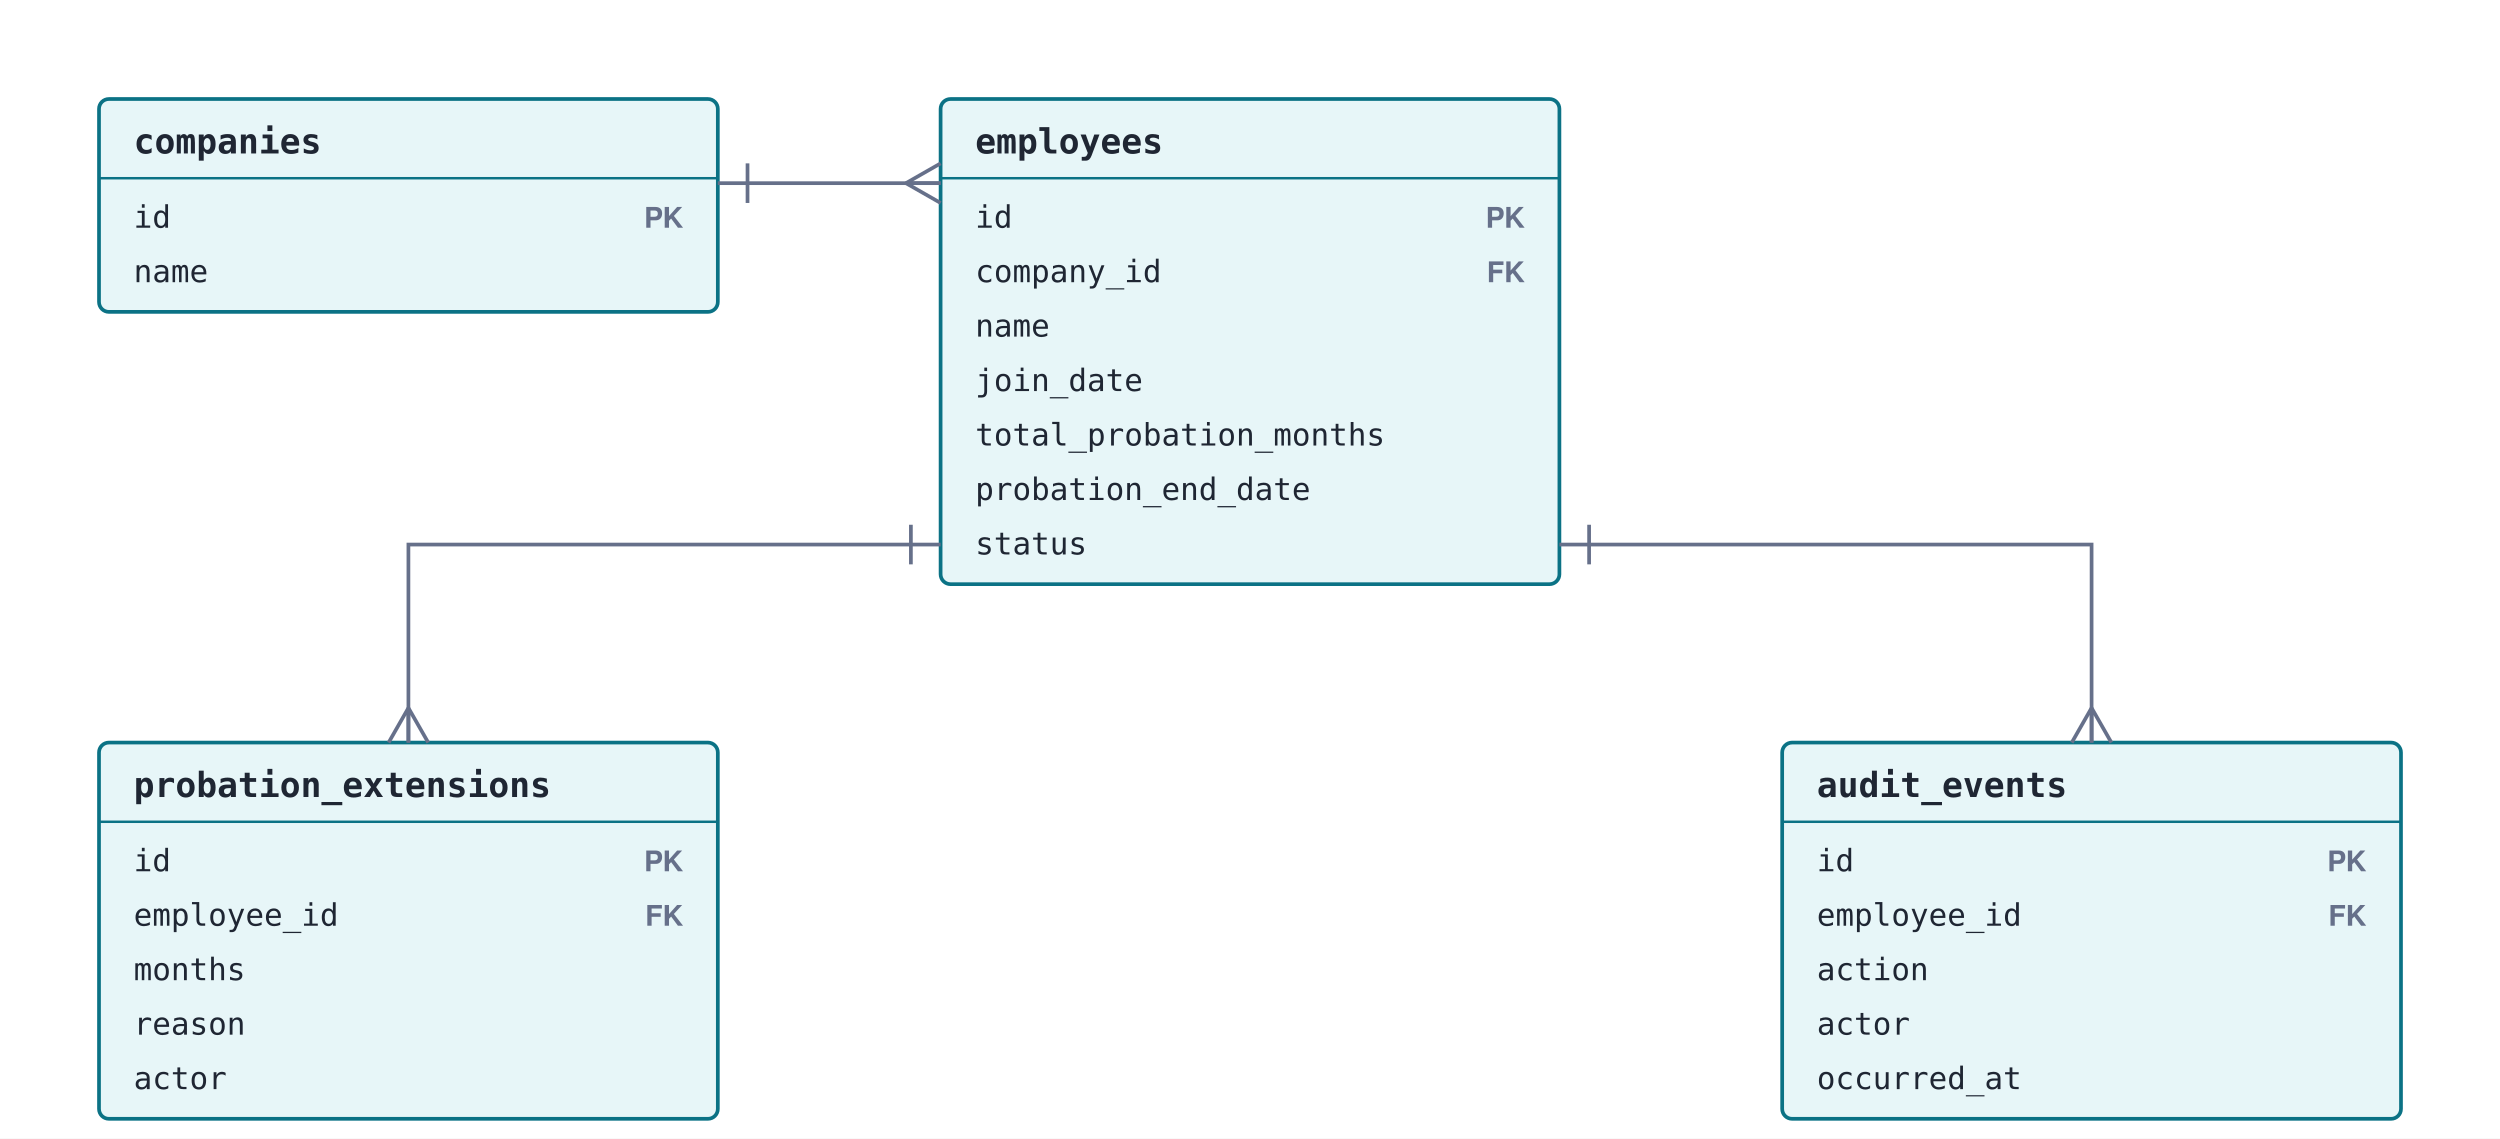
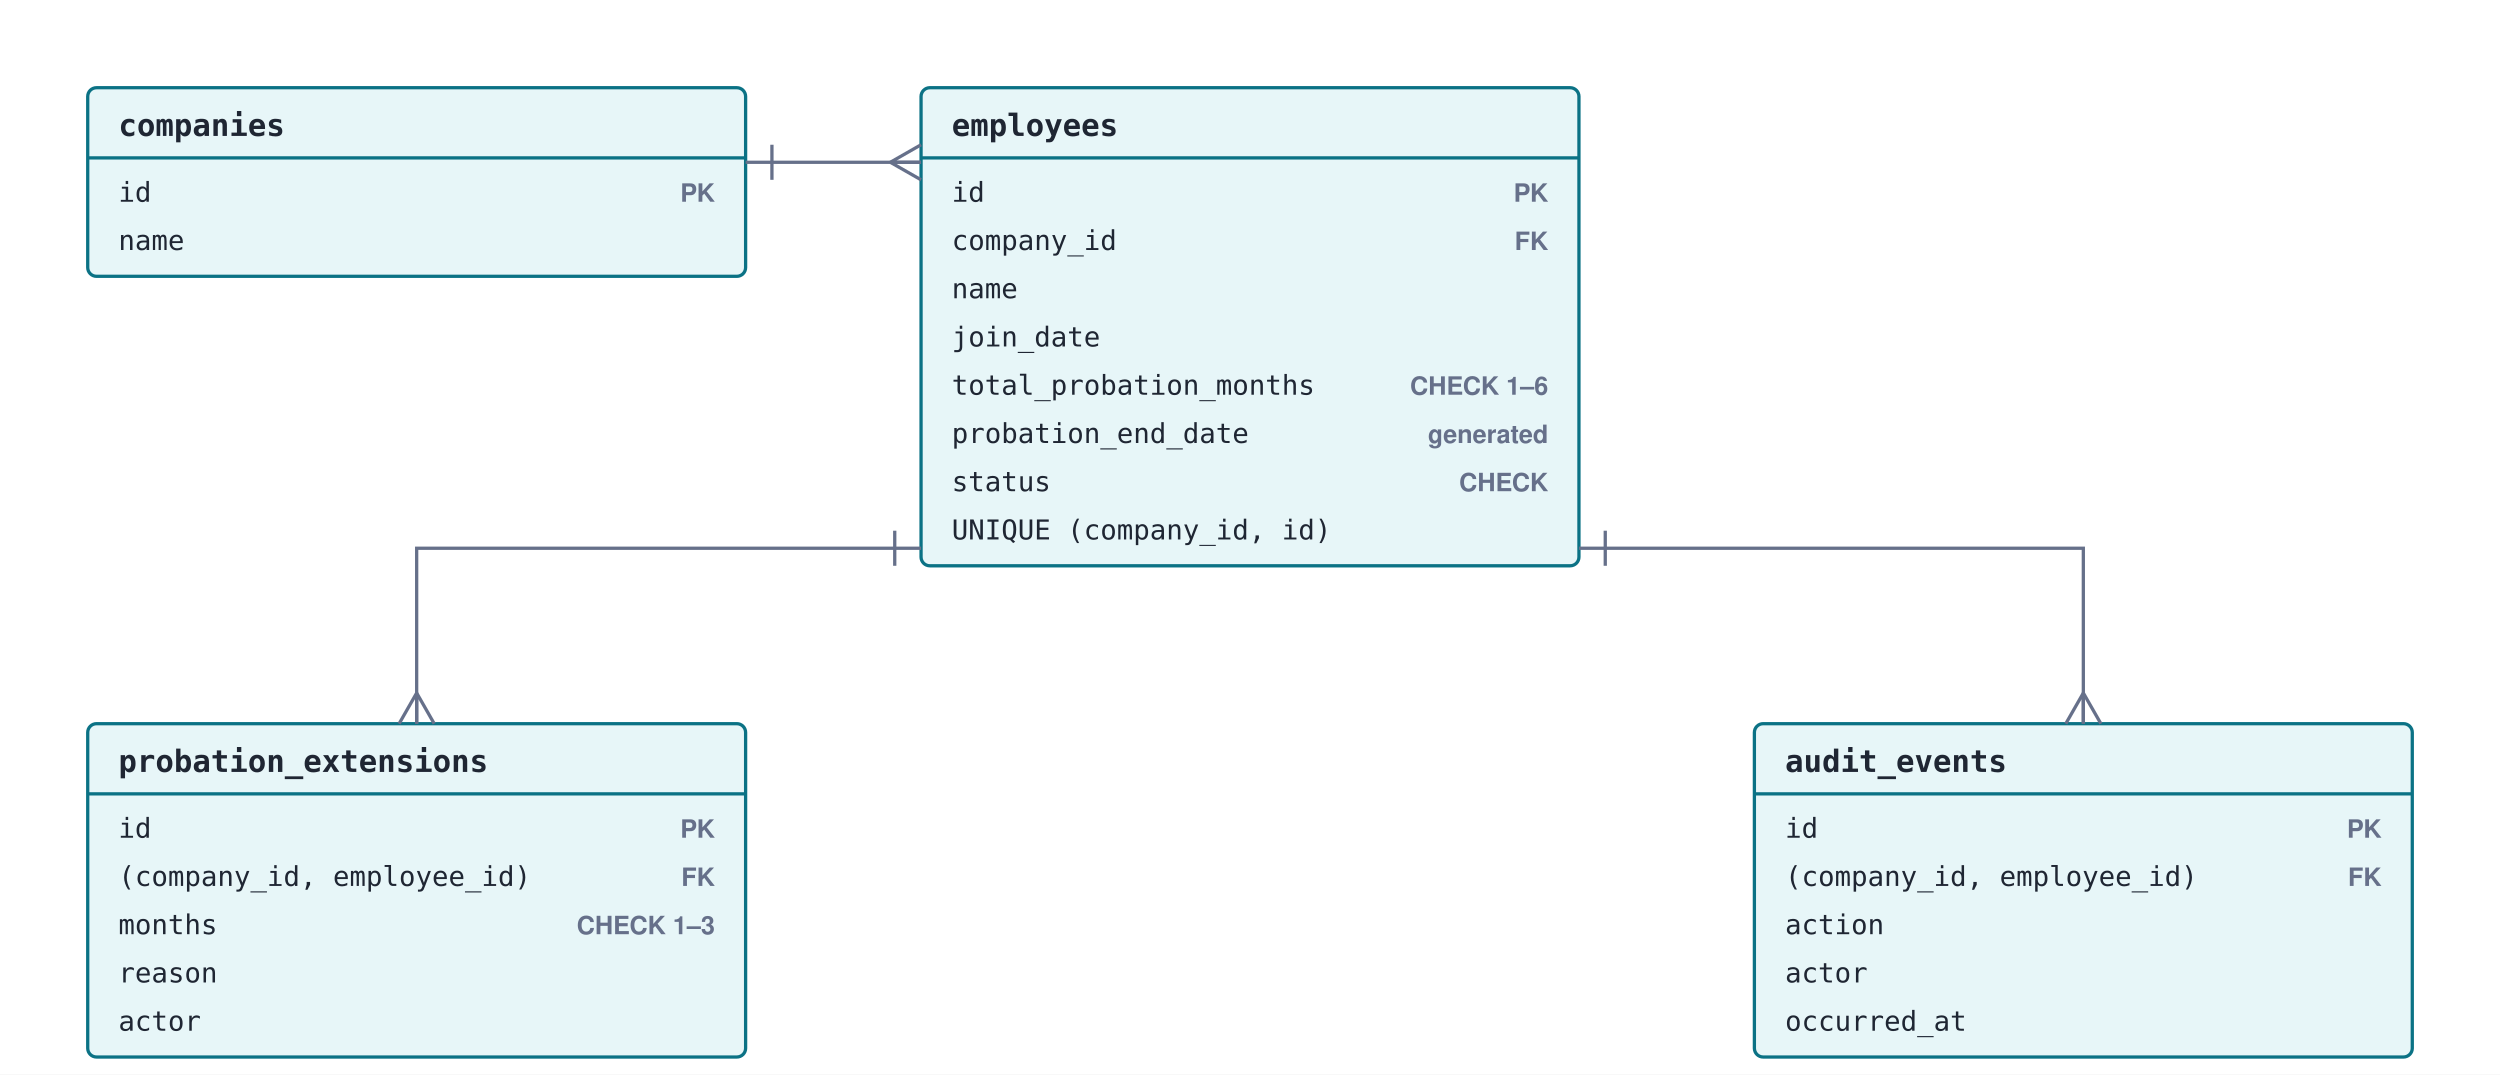
- <svg xmlns="http://www.w3.org/2000/svg" viewBox="0 0 1010 460" width="1010" height="460" role="img" aria-labelledby="title desc">
+ <svg xmlns="http://www.w3.org/2000/svg" viewBox="0 0 1140 490" width="1140" height="490" role="img" aria-labelledby="title desc">
  <defs>
    <marker id="head-ok" viewBox="0 0 10 10" refX="9" refY="5" markerWidth="8" markerHeight="8" orient="auto-start-reverse" markerUnits="userSpaceOnUse">
      <path d="M0,0 L10,5 L0,10 z" fill="#2b8a3e" />
    </marker>
    <marker id="head-err" viewBox="0 0 10 10" refX="9" refY="5" markerWidth="8" markerHeight="8" orient="auto-start-reverse" markerUnits="userSpaceOnUse">
      <path d="M0,0 L10,5 L0,10 z" fill="#c92a2a" />
    </marker>
    <marker id="head-main" viewBox="0 0 10 10" refX="9" refY="5" markerWidth="8" markerHeight="8" orient="auto-start-reverse" markerUnits="userSpaceOnUse">
      <path d="M0,0 L10,5 L0,10 z" fill="#3b5bdb" />
    </marker>
    <marker id="head-muted" viewBox="0 0 10 10" refX="9" refY="5" markerWidth="8" markerHeight="8" orient="auto-start-reverse" markerUnits="userSpaceOnUse">
      <path d="M0,0 L10,5 L0,10 z" fill="#66708a" />
    </marker>
  </defs>
-   <rect width="1010" height="460" fill="#ffffff" />
-   <rect x="40" y="40" width="250" height="86" rx="4" fill="#e7f6f8" stroke="#0b7285" stroke-width="1.5" />
+   <rect width="1140" height="490" fill="#ffffff" />
+   <rect x="40" y="40" width="300" height="86" rx="4" fill="#e7f6f8" stroke="#0b7285" stroke-width="1.5" />
  <text x="54" y="62" font-family="ui-monospace, SFMono-Regular, Consolas, monospace" font-size="14" font-weight="600" fill="#1f2633" text-anchor="start">companies</text>
-   <line x1="40" y1="72" x2="290" y2="72" stroke="#0b7285" stroke-width="1" />
+   <line x1="40" y1="72" x2="340" y2="72" stroke="#0b7285" stroke-width="1.5" />
  <text x="54" y="92" font-family="ui-monospace, SFMono-Regular, Consolas, monospace" font-size="12.5" font-weight="400" fill="#1f2633" text-anchor="start">id</text>
-   <text x="276" y="92" font-family="'Segoe UI', system-ui, -apple-system, Helvetica, Arial, sans-serif" font-size="11.5" font-weight="600" fill="#66708a" text-anchor="end">PK</text>
+   <text x="326" y="92" font-family="'Segoe UI', system-ui, -apple-system, Helvetica, Arial, sans-serif" font-size="11.5" font-weight="600" fill="#66708a" text-anchor="end">PK</text>
  <text x="54" y="114" font-family="ui-monospace, SFMono-Regular, Consolas, monospace" font-size="12.5" font-weight="400" fill="#1f2633" text-anchor="start">name</text>
-   <rect x="380" y="40" width="250" height="196" rx="4" fill="#e7f6f8" stroke="#0b7285" stroke-width="1.5" />
-   <text x="394" y="62" font-family="ui-monospace, SFMono-Regular, Consolas, monospace" font-size="14" font-weight="600" fill="#1f2633" text-anchor="start">employees</text>
-   <line x1="380" y1="72" x2="630" y2="72" stroke="#0b7285" stroke-width="1" />
-   <text x="394" y="92" font-family="ui-monospace, SFMono-Regular, Consolas, monospace" font-size="12.5" font-weight="400" fill="#1f2633" text-anchor="start">id</text>
-   <text x="616" y="92" font-family="'Segoe UI', system-ui, -apple-system, Helvetica, Arial, sans-serif" font-size="11.5" font-weight="600" fill="#66708a" text-anchor="end">PK</text>
-   <text x="394" y="114" font-family="ui-monospace, SFMono-Regular, Consolas, monospace" font-size="12.5" font-weight="400" fill="#1f2633" text-anchor="start">company_id</text>
-   <text x="616" y="114" font-family="'Segoe UI', system-ui, -apple-system, Helvetica, Arial, sans-serif" font-size="11.5" font-weight="600" fill="#66708a" text-anchor="end">FK</text>
-   <text x="394" y="136" font-family="ui-monospace, SFMono-Regular, Consolas, monospace" font-size="12.5" font-weight="400" fill="#1f2633" text-anchor="start">name</text>
-   <text x="394" y="158" font-family="ui-monospace, SFMono-Regular, Consolas, monospace" font-size="12.5" font-weight="400" fill="#1f2633" text-anchor="start">join_date</text>
-   <text x="394" y="180" font-family="ui-monospace, SFMono-Regular, Consolas, monospace" font-size="12.5" font-weight="400" fill="#1f2633" text-anchor="start">total_probation_months</text>
-   <text x="394" y="202" font-family="ui-monospace, SFMono-Regular, Consolas, monospace" font-size="12.5" font-weight="400" fill="#1f2633" text-anchor="start">probation_end_date</text>
-   <text x="394" y="224" font-family="ui-monospace, SFMono-Regular, Consolas, monospace" font-size="12.5" font-weight="400" fill="#1f2633" text-anchor="start">status</text>
-   <rect x="40" y="300" width="250" height="152" rx="4" fill="#e7f6f8" stroke="#0b7285" stroke-width="1.5" />
-   <text x="54" y="322" font-family="ui-monospace, SFMono-Regular, Consolas, monospace" font-size="14" font-weight="600" fill="#1f2633" text-anchor="start">probation_extensions</text>
-   <line x1="40" y1="332" x2="290" y2="332" stroke="#0b7285" stroke-width="1" />
-   <text x="54" y="352" font-family="ui-monospace, SFMono-Regular, Consolas, monospace" font-size="12.5" font-weight="400" fill="#1f2633" text-anchor="start">id</text>
-   <text x="276" y="352" font-family="'Segoe UI', system-ui, -apple-system, Helvetica, Arial, sans-serif" font-size="11.5" font-weight="600" fill="#66708a" text-anchor="end">PK</text>
-   <text x="54" y="374" font-family="ui-monospace, SFMono-Regular, Consolas, monospace" font-size="12.5" font-weight="400" fill="#1f2633" text-anchor="start">employee_id</text>
-   <text x="276" y="374" font-family="'Segoe UI', system-ui, -apple-system, Helvetica, Arial, sans-serif" font-size="11.5" font-weight="600" fill="#66708a" text-anchor="end">FK</text>
-   <text x="54" y="396" font-family="ui-monospace, SFMono-Regular, Consolas, monospace" font-size="12.5" font-weight="400" fill="#1f2633" text-anchor="start">months</text>
-   <text x="54" y="418" font-family="ui-monospace, SFMono-Regular, Consolas, monospace" font-size="12.5" font-weight="400" fill="#1f2633" text-anchor="start">reason</text>
-   <text x="54" y="440" font-family="ui-monospace, SFMono-Regular, Consolas, monospace" font-size="12.5" font-weight="400" fill="#1f2633" text-anchor="start">actor</text>
-   <rect x="720" y="300" width="250" height="152" rx="4" fill="#e7f6f8" stroke="#0b7285" stroke-width="1.5" />
-   <text x="734" y="322" font-family="ui-monospace, SFMono-Regular, Consolas, monospace" font-size="14" font-weight="600" fill="#1f2633" text-anchor="start">audit_events</text>
-   <line x1="720" y1="332" x2="970" y2="332" stroke="#0b7285" stroke-width="1" />
-   <text x="734" y="352" font-family="ui-monospace, SFMono-Regular, Consolas, monospace" font-size="12.5" font-weight="400" fill="#1f2633" text-anchor="start">id</text>
-   <text x="956" y="352" font-family="'Segoe UI', system-ui, -apple-system, Helvetica, Arial, sans-serif" font-size="11.5" font-weight="600" fill="#66708a" text-anchor="end">PK</text>
-   <text x="734" y="374" font-family="ui-monospace, SFMono-Regular, Consolas, monospace" font-size="12.5" font-weight="400" fill="#1f2633" text-anchor="start">employee_id</text>
-   <text x="956" y="374" font-family="'Segoe UI', system-ui, -apple-system, Helvetica, Arial, sans-serif" font-size="11.5" font-weight="600" fill="#66708a" text-anchor="end">FK</text>
-   <text x="734" y="396" font-family="ui-monospace, SFMono-Regular, Consolas, monospace" font-size="12.5" font-weight="400" fill="#1f2633" text-anchor="start">action</text>
-   <text x="734" y="418" font-family="ui-monospace, SFMono-Regular, Consolas, monospace" font-size="12.5" font-weight="400" fill="#1f2633" text-anchor="start">actor</text>
-   <text x="734" y="440" font-family="ui-monospace, SFMono-Regular, Consolas, monospace" font-size="12.5" font-weight="400" fill="#1f2633" text-anchor="start">occurred_at</text>
-   <path d="M 290 74 L 380 74" stroke="#66708a" stroke-width="1.5" fill="none" />
-   <line x1="302" y1="66" x2="302" y2="82" stroke="#66708a" stroke-width="1.5" />
-   <path d="M 366 74 L 380 82 M 366 74 L 380 74 M 366 74 L 380 66" stroke="#66708a" stroke-width="1.5" fill="none" />
-   <path d="M 380 220 L 165 220 L 165 300" stroke="#66708a" stroke-width="1.5" fill="none" />
-   <line x1="368" y1="212" x2="368" y2="228" stroke="#66708a" stroke-width="1.5" />
-   <path d="M 165 286 L 173 300 M 165 286 L 165 300 M 165 286 L 157 300" stroke="#66708a" stroke-width="1.5" fill="none" />
-   <path d="M 630 220 L 845 220 L 845 300" stroke="#66708a" stroke-width="1.5" fill="none" />
-   <line x1="642" y1="212" x2="642" y2="228" stroke="#66708a" stroke-width="1.5" />
-   <path d="M 845 286 L 853 300 M 845 286 L 845 300 M 845 286 L 837 300" stroke="#66708a" stroke-width="1.5" fill="none" />
+   <rect x="420" y="40" width="300" height="218" rx="4" fill="#e7f6f8" stroke="#0b7285" stroke-width="1.5" />
+   <text x="434" y="62" font-family="ui-monospace, SFMono-Regular, Consolas, monospace" font-size="14" font-weight="600" fill="#1f2633" text-anchor="start">employees</text>
+   <line x1="420" y1="72" x2="720" y2="72" stroke="#0b7285" stroke-width="1.5" />
+   <text x="434" y="92" font-family="ui-monospace, SFMono-Regular, Consolas, monospace" font-size="12.5" font-weight="400" fill="#1f2633" text-anchor="start">id</text>
+   <text x="706" y="92" font-family="'Segoe UI', system-ui, -apple-system, Helvetica, Arial, sans-serif" font-size="11.5" font-weight="600" fill="#66708a" text-anchor="end">PK</text>
+   <text x="434" y="114" font-family="ui-monospace, SFMono-Regular, Consolas, monospace" font-size="12.5" font-weight="400" fill="#1f2633" text-anchor="start">company_id</text>
+   <text x="706" y="114" font-family="'Segoe UI', system-ui, -apple-system, Helvetica, Arial, sans-serif" font-size="11.5" font-weight="600" fill="#66708a" text-anchor="end">FK</text>
+   <text x="434" y="136" font-family="ui-monospace, SFMono-Regular, Consolas, monospace" font-size="12.5" font-weight="400" fill="#1f2633" text-anchor="start">name</text>
+   <text x="434" y="158" font-family="ui-monospace, SFMono-Regular, Consolas, monospace" font-size="12.5" font-weight="400" fill="#1f2633" text-anchor="start">join_date</text>
+   <text x="434" y="180" font-family="ui-monospace, SFMono-Regular, Consolas, monospace" font-size="12.5" font-weight="400" fill="#1f2633" text-anchor="start">total_probation_months</text>
+   <text x="706" y="180" font-family="'Segoe UI', system-ui, -apple-system, Helvetica, Arial, sans-serif" font-size="11.5" font-weight="600" fill="#66708a" text-anchor="end">CHECK 1–6</text>
+   <text x="434" y="202" font-family="ui-monospace, SFMono-Regular, Consolas, monospace" font-size="12.5" font-weight="400" fill="#1f2633" text-anchor="start">probation_end_date</text>
+   <text x="706" y="202" font-family="'Segoe UI', system-ui, -apple-system, Helvetica, Arial, sans-serif" font-size="11.5" font-weight="600" fill="#66708a" text-anchor="end">generated</text>
+   <text x="434" y="224" font-family="ui-monospace, SFMono-Regular, Consolas, monospace" font-size="12.5" font-weight="400" fill="#1f2633" text-anchor="start">status</text>
+   <text x="706" y="224" font-family="'Segoe UI', system-ui, -apple-system, Helvetica, Arial, sans-serif" font-size="11.5" font-weight="600" fill="#66708a" text-anchor="end">CHECK</text>
+   <text x="434" y="246" font-family="ui-monospace, SFMono-Regular, Consolas, monospace" font-size="12.5" font-weight="400" fill="#1f2633" text-anchor="start">UNIQUE (company_id, id)</text>
+   <rect x="40" y="330" width="300" height="152" rx="4" fill="#e7f6f8" stroke="#0b7285" stroke-width="1.5" />
+   <text x="54" y="352" font-family="ui-monospace, SFMono-Regular, Consolas, monospace" font-size="14" font-weight="600" fill="#1f2633" text-anchor="start">probation_extensions</text>
+   <line x1="40" y1="362" x2="340" y2="362" stroke="#0b7285" stroke-width="1.5" />
+   <text x="54" y="382" font-family="ui-monospace, SFMono-Regular, Consolas, monospace" font-size="12.5" font-weight="400" fill="#1f2633" text-anchor="start">id</text>
+   <text x="326" y="382" font-family="'Segoe UI', system-ui, -apple-system, Helvetica, Arial, sans-serif" font-size="11.5" font-weight="600" fill="#66708a" text-anchor="end">PK</text>
+   <text x="54" y="404" font-family="ui-monospace, SFMono-Regular, Consolas, monospace" font-size="12.5" font-weight="400" fill="#1f2633" text-anchor="start">(company_id, employee_id)</text>
+   <text x="326" y="404" font-family="'Segoe UI', system-ui, -apple-system, Helvetica, Arial, sans-serif" font-size="11.5" font-weight="600" fill="#66708a" text-anchor="end">FK</text>
+   <text x="54" y="426" font-family="ui-monospace, SFMono-Regular, Consolas, monospace" font-size="12.5" font-weight="400" fill="#1f2633" text-anchor="start">months</text>
+   <text x="326" y="426" font-family="'Segoe UI', system-ui, -apple-system, Helvetica, Arial, sans-serif" font-size="11.5" font-weight="600" fill="#66708a" text-anchor="end">CHECK 1–3</text>
+   <text x="54" y="448" font-family="ui-monospace, SFMono-Regular, Consolas, monospace" font-size="12.5" font-weight="400" fill="#1f2633" text-anchor="start">reason</text>
+   <text x="54" y="470" font-family="ui-monospace, SFMono-Regular, Consolas, monospace" font-size="12.5" font-weight="400" fill="#1f2633" text-anchor="start">actor</text>
+   <rect x="800" y="330" width="300" height="152" rx="4" fill="#e7f6f8" stroke="#0b7285" stroke-width="1.5" />
+   <text x="814" y="352" font-family="ui-monospace, SFMono-Regular, Consolas, monospace" font-size="14" font-weight="600" fill="#1f2633" text-anchor="start">audit_events</text>
+   <line x1="800" y1="362" x2="1100" y2="362" stroke="#0b7285" stroke-width="1.5" />
+   <text x="814" y="382" font-family="ui-monospace, SFMono-Regular, Consolas, monospace" font-size="12.5" font-weight="400" fill="#1f2633" text-anchor="start">id</text>
+   <text x="1086" y="382" font-family="'Segoe UI', system-ui, -apple-system, Helvetica, Arial, sans-serif" font-size="11.5" font-weight="600" fill="#66708a" text-anchor="end">PK</text>
+   <text x="814" y="404" font-family="ui-monospace, SFMono-Regular, Consolas, monospace" font-size="12.5" font-weight="400" fill="#1f2633" text-anchor="start">(company_id, employee_id)</text>
+   <text x="1086" y="404" font-family="'Segoe UI', system-ui, -apple-system, Helvetica, Arial, sans-serif" font-size="11.5" font-weight="600" fill="#66708a" text-anchor="end">FK</text>
+   <text x="814" y="426" font-family="ui-monospace, SFMono-Regular, Consolas, monospace" font-size="12.5" font-weight="400" fill="#1f2633" text-anchor="start">action</text>
+   <text x="814" y="448" font-family="ui-monospace, SFMono-Regular, Consolas, monospace" font-size="12.5" font-weight="400" fill="#1f2633" text-anchor="start">actor</text>
+   <text x="814" y="470" font-family="ui-monospace, SFMono-Regular, Consolas, monospace" font-size="12.5" font-weight="400" fill="#1f2633" text-anchor="start">occurred_at</text>
+   <path d="M 340 74 L 420 74" stroke="#66708a" stroke-width="1.5" fill="none" />
+   <line x1="352" y1="66" x2="352" y2="82" stroke="#66708a" stroke-width="1.5" />
+   <path d="M 406 74 L 420 82 M 406 74 L 420 74 M 406 74 L 420 66" stroke="#66708a" stroke-width="1.5" fill="none" />
+   <path d="M 420 250 L 190 250 L 190 330" stroke="#66708a" stroke-width="1.5" fill="none" />
+   <line x1="408" y1="242" x2="408" y2="258" stroke="#66708a" stroke-width="1.5" />
+   <path d="M 190 316 L 198 330 M 190 316 L 190 330 M 190 316 L 182 330" stroke="#66708a" stroke-width="1.5" fill="none" />
+   <path d="M 720 250 L 950 250 L 950 330" stroke="#66708a" stroke-width="1.5" fill="none" />
+   <line x1="732" y1="242" x2="732" y2="258" stroke="#66708a" stroke-width="1.5" />
+   <path d="M 950 316 L 958 330 M 950 316 L 950 330 M 950 316 L 942 330" stroke="#66708a" stroke-width="1.5" fill="none" />
</svg>
